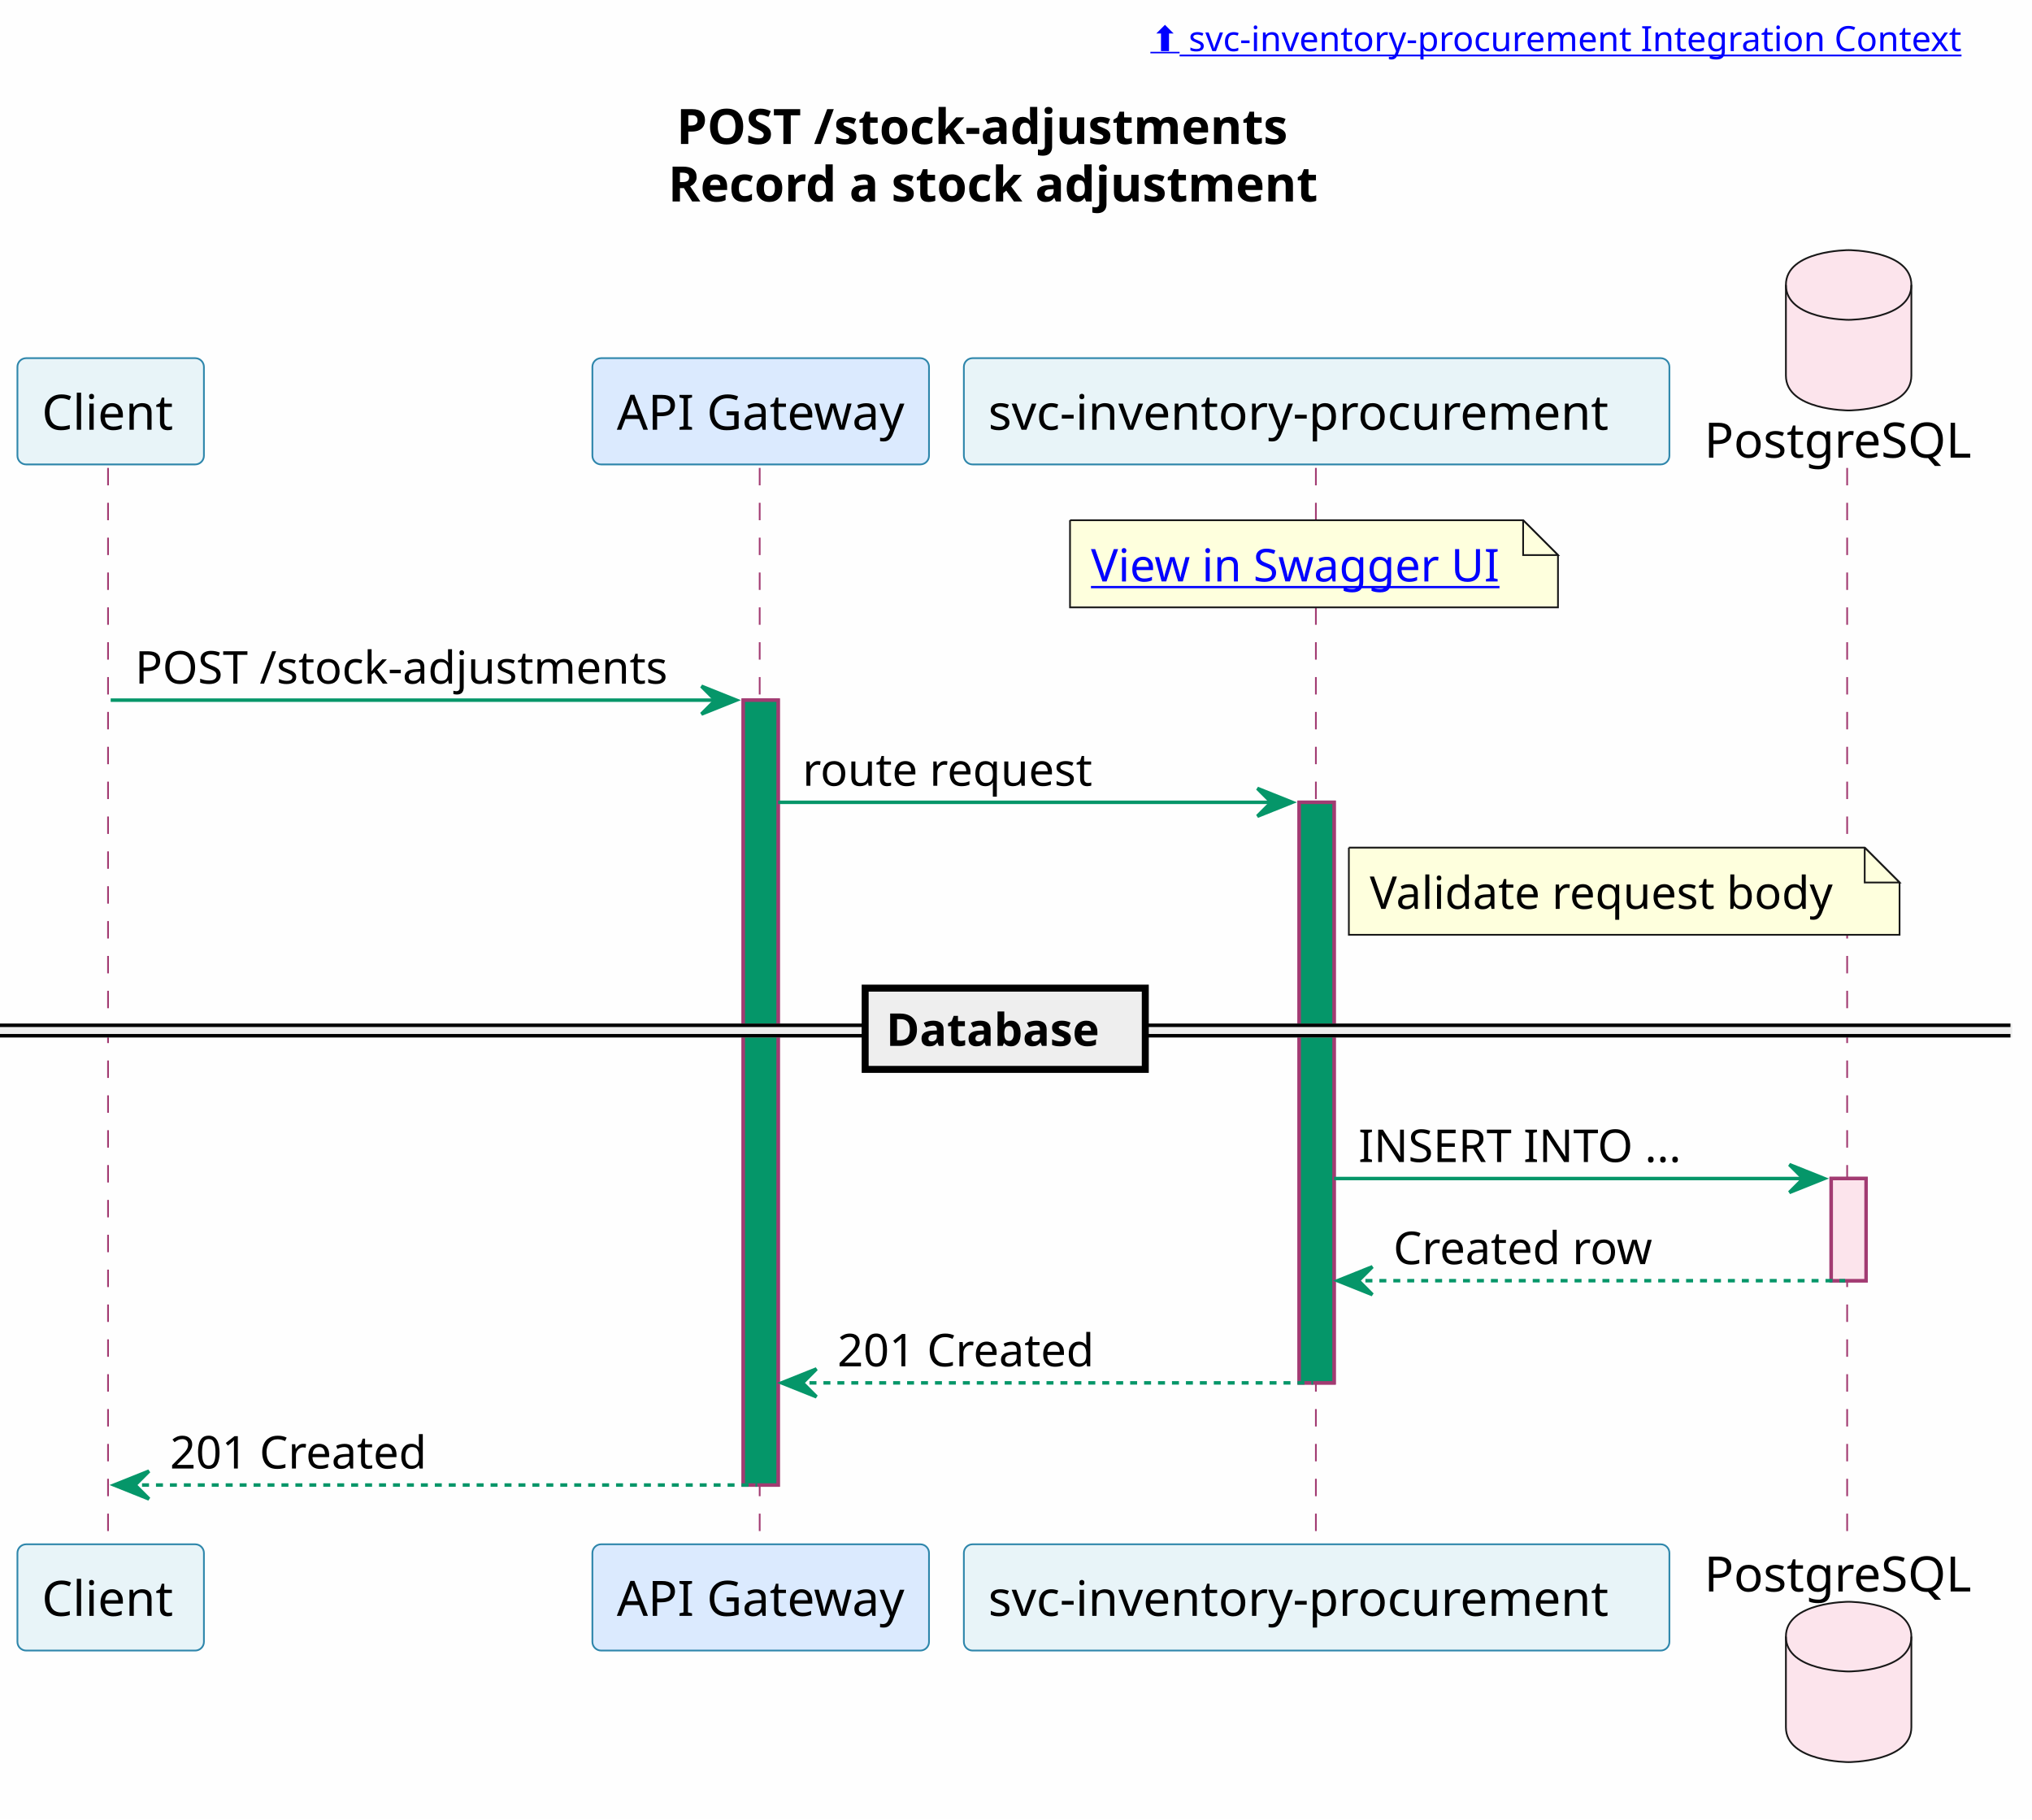
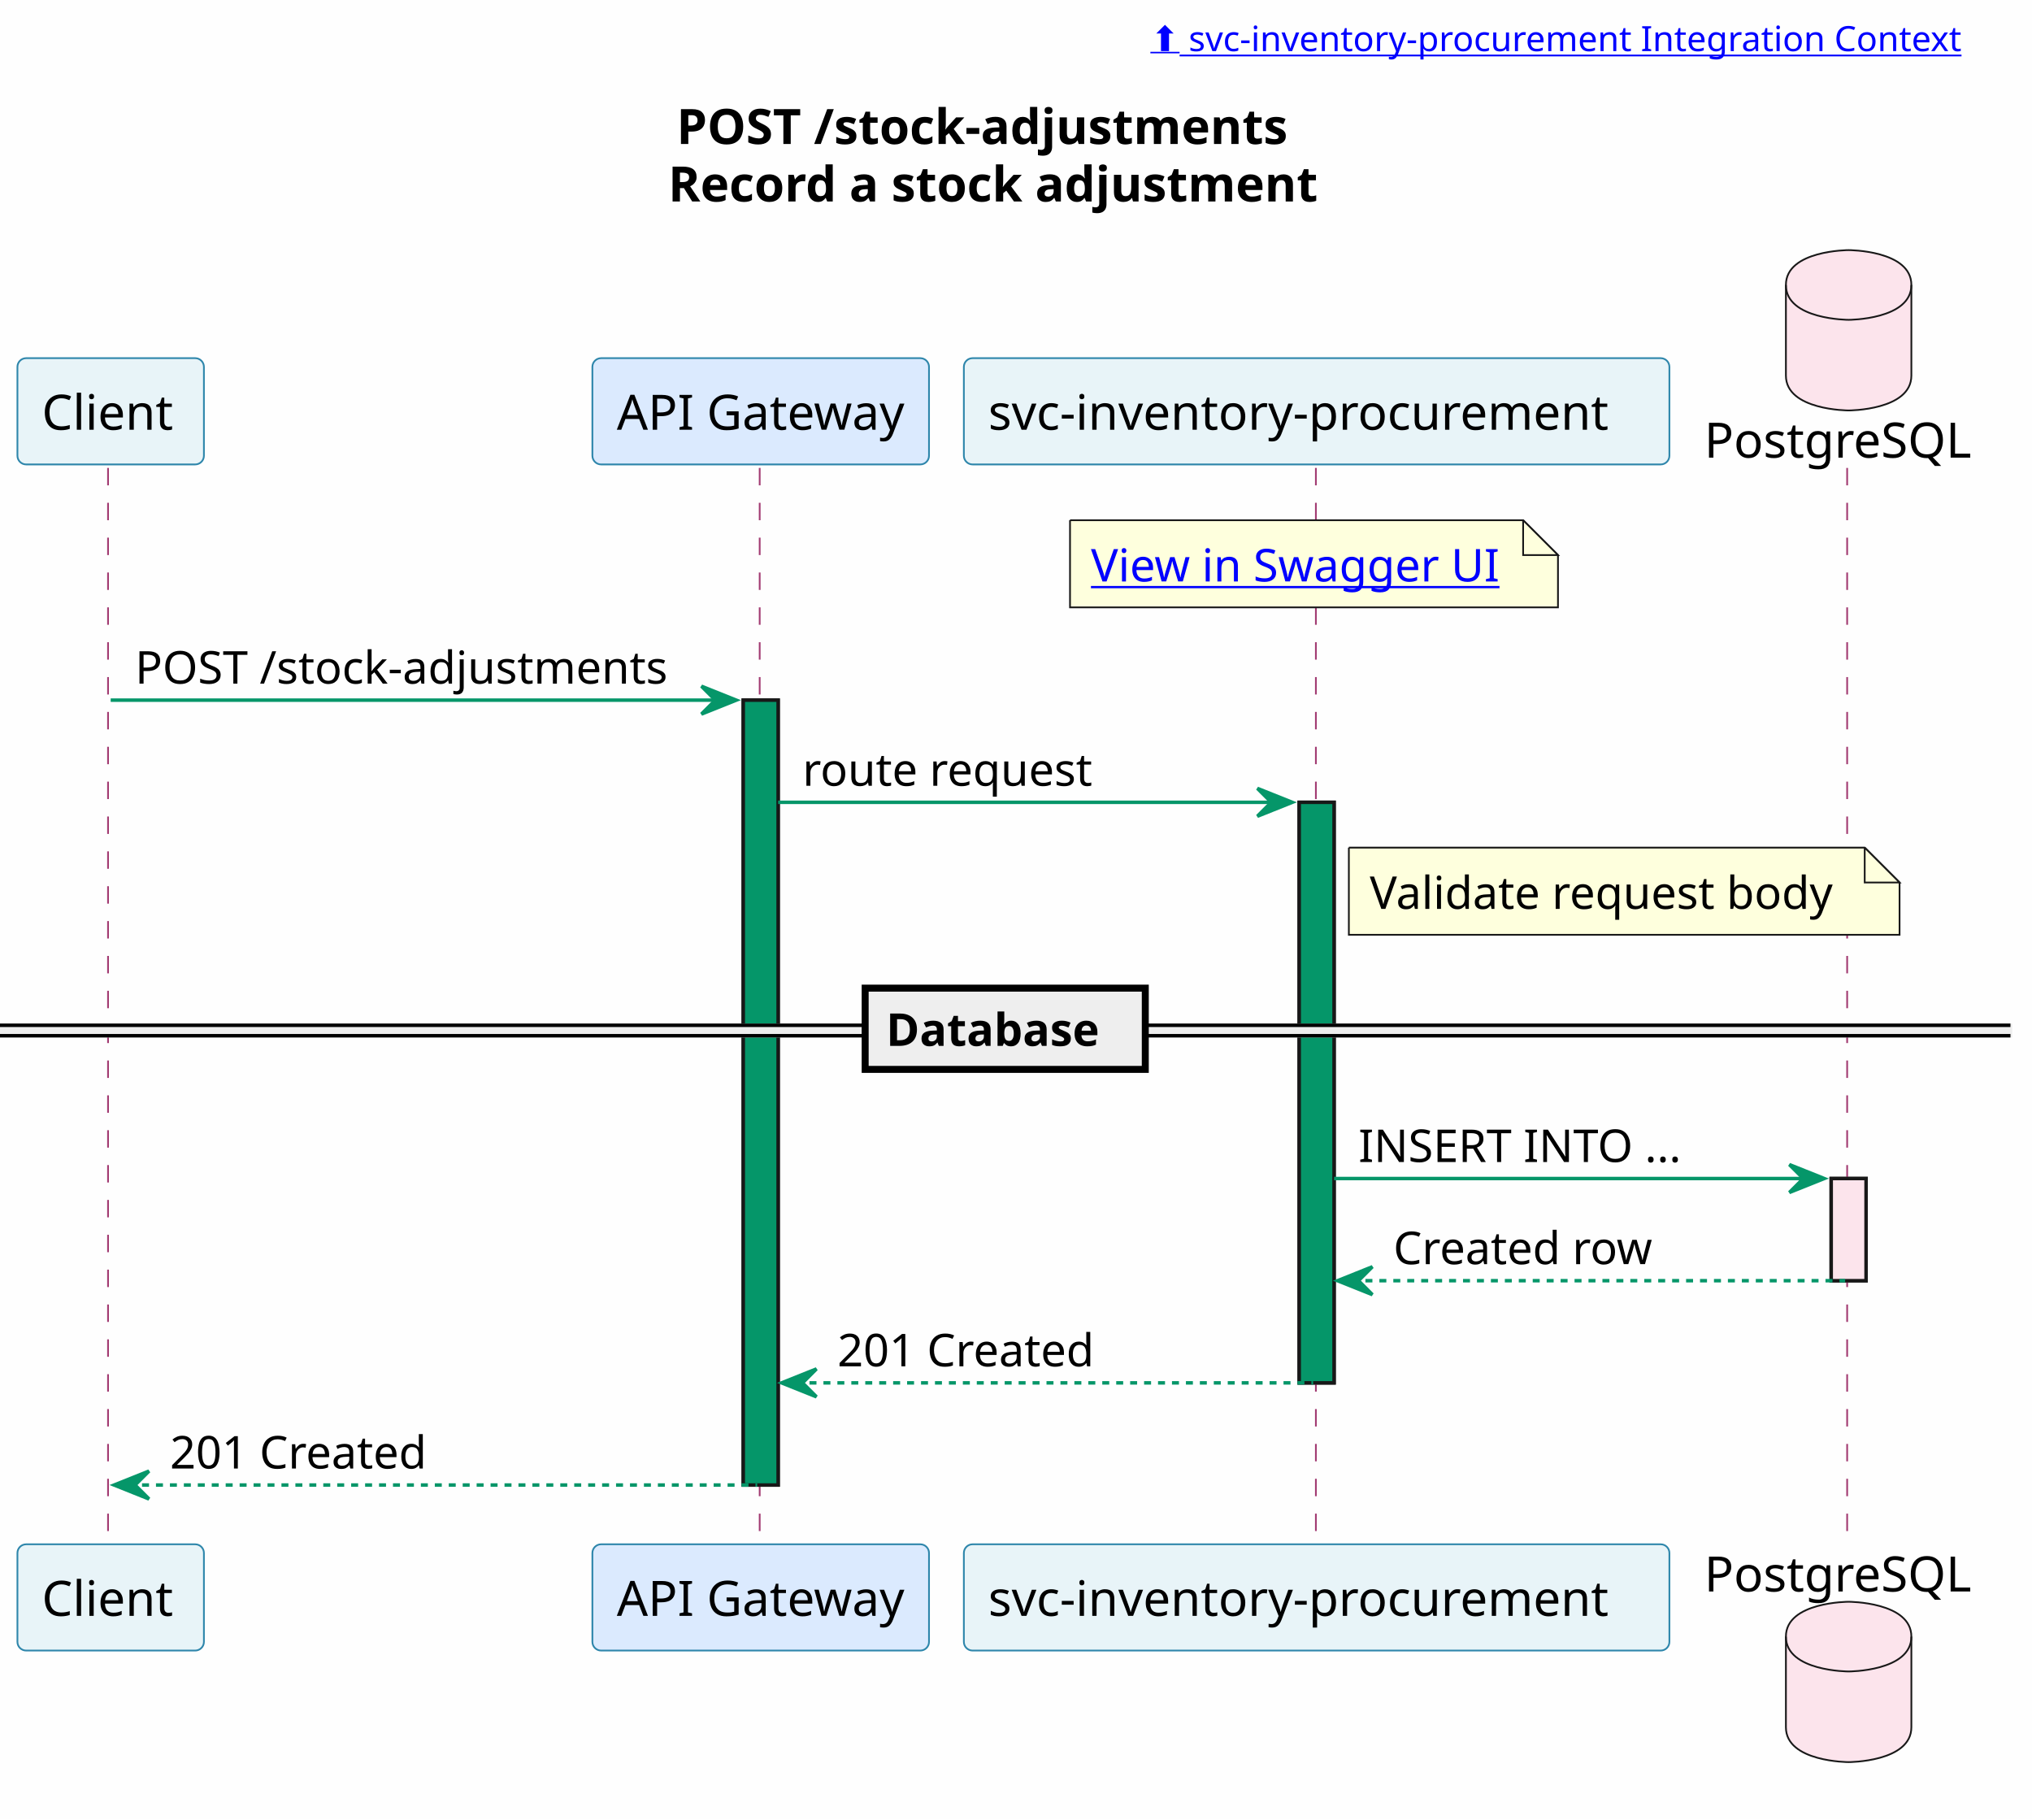
<svg xmlns="http://www.w3.org/2000/svg" xmlns:xlink="http://www.w3.org/1999/xlink" contentStyleType="text/css" data-diagram-type="SEQUENCE" height="522px" preserveAspectRatio="none" style="width:583px;height:522px;background:#FEFEFE;" version="1.1" viewBox="0 0 583 522" width="583px" zoomAndPan="magnify">
  <defs />
  <g>
    <rect fill="#FEFEFE" height="522" style="stroke:none;stroke-width:1;" width="583" x="0" y="0" />
-     <text fill="#000000" font-family="Segoe UI" font-size="14" font-weight="bold" lengthAdjust="spacing" textLength="187.599" x="194.109" y="41.312">POST /stock-adjustments</text>
-     <text fill="#000000" font-family="Segoe UI" font-size="14" font-weight="bold" lengthAdjust="spacing" textLength="192.411" x="191.703" y="57.801">Record a stock adjustment</text>
+     <text fill="#000000" font-family="'Segoe UI'" font-size="14" font-weight="bold" lengthAdjust="spacing" textLength="187.599" x="194.109" y="41.312">POST /stock-adjustments</text>
+     <text fill="#000000" font-family="'Segoe UI'" font-size="14" font-weight="bold" lengthAdjust="spacing" textLength="192.411" x="191.703" y="57.801">Record a stock adjustment</text>
    <g>
-       <rect fill="#059669" height="225.174" style="stroke:#A23B72;stroke-width:1;" width="10" x="213.252" y="200.863" />
+       <rect fill="#059669" height="225.174" style="stroke:#181818;stroke-width:1;" width="10" x="213.252" y="200.863" />
    </g>
    <g>
-       <rect fill="#059669" height="166.553" style="stroke:#A23B72;stroke-width:1;" width="10" x="372.754" y="230.174" />
+       <rect fill="#059669" height="166.553" style="stroke:#181818;stroke-width:1;" width="10" x="372.754" y="230.174" />
    </g>
    <g>
-       <rect fill="#FCE4EC" height="29.311" style="stroke:#A23B72;stroke-width:1;" width="10" x="525.392" y="338.106" />
+       <rect fill="#FCE4EC" height="29.311" style="stroke:#181818;stroke-width:1;" width="10" x="525.392" y="338.106" />
    </g>
-     <g>
-       <rect fill="#000000" fill-opacity="0" height="309.795" width="8" x="27.752" y="134.242" />
-       <line style="stroke:#A23B72;stroke-width:0.5;stroke-dasharray:5,5;" x1="31" x2="31" y1="134.242" y2="444.037" />
+     <g class="participant-lifeline" data-entity-uid="part1" data-qualified-name="Client" id="part1-lifeline">
+       <g>
+         <rect fill="#000000" fill-opacity="0" height="309.795" width="8" x="27.752" y="134.242" />
+         <line style="stroke:#A23B72;stroke-width:0.5;stroke-dasharray:5,5;" x1="31" x2="31" y1="134.242" y2="444.037" />
+       </g>
    </g>
-     <g>
-       <rect fill="#000000" fill-opacity="0" height="309.795" width="8" x="214.252" y="134.242" />
-       <line style="stroke:#A23B72;stroke-width:0.5;stroke-dasharray:5,5;" x1="217.963" x2="217.963" y1="134.242" y2="444.037" />
+     <g class="participant-lifeline" data-entity-uid="part2" data-qualified-name="GW" id="part2-lifeline">
+       <g>
+         <rect fill="#000000" fill-opacity="0" height="309.795" width="8" x="214.252" y="134.242" />
+         <line style="stroke:#A23B72;stroke-width:0.5;stroke-dasharray:5,5;" x1="217.963" x2="217.963" y1="134.242" y2="444.037" />
+       </g>
    </g>
-     <g>
-       <rect fill="#000000" fill-opacity="0" height="309.795" width="8" x="373.754" y="134.242" />
-       <line style="stroke:#A23B72;stroke-width:0.5;stroke-dasharray:5,5;" x1="377.541" x2="377.541" y1="134.242" y2="444.037" />
+     <g class="participant-lifeline" data-entity-uid="part3" data-qualified-name="Svc" id="part3-lifeline">
+       <g>
+         <rect fill="#000000" fill-opacity="0" height="309.795" width="8" x="373.754" y="134.242" />
+         <line style="stroke:#A23B72;stroke-width:0.5;stroke-dasharray:5,5;" x1="377.541" x2="377.541" y1="134.242" y2="444.037" />
+       </g>
    </g>
-     <g>
-       <rect fill="#000000" fill-opacity="0" height="309.795" width="8" x="526.392" y="134.242" />
-       <line style="stroke:#A23B72;stroke-width:0.5;stroke-dasharray:5,5;" x1="529.967" x2="529.967" y1="134.242" y2="444.037" />
+     <g class="participant-lifeline" data-entity-uid="part4" data-qualified-name="DB" id="part4-lifeline">
+       <g>
+         <rect fill="#000000" fill-opacity="0" height="309.795" width="8" x="526.392" y="134.242" />
+         <line style="stroke:#A23B72;stroke-width:0.5;stroke-dasharray:5,5;" x1="529.967" x2="529.967" y1="134.242" y2="444.037" />
+       </g>
    </g>
-     <g class="participant participant-head" data-participant="Client">
+     <g class="participant participant-head" data-entity-uid="part1" data-qualified-name="Client" id="part1-head">
      <a href="/applications/" target="_top" title="/applications/" xlink:actuate="onRequest" xlink:href="/applications/" xlink:show="new" xlink:title="/applications/" xlink:type="simple">
        <rect fill="#E8F4F8" height="30.488" rx="2.5" ry="2.5" style="stroke:#2E86AB;stroke-width:0.5;" width="53.505" x="5" y="102.754" />
-         <text fill="#000000" font-family="Segoe UI" font-size="14" lengthAdjust="spacing" textLength="39.505" x="12" y="123.289">Client</text>
+         <text fill="#000000" font-family="'Segoe UI'" font-size="14" lengthAdjust="spacing" textLength="39.505" x="12" y="123.289">Client</text>
      </a>
    </g>
-     <g class="participant participant-tail" data-participant="Client">
+     <g class="participant participant-tail" data-entity-uid="part1" data-qualified-name="Client" id="part1-tail">
      <a href="/applications/" target="_top" title="/applications/" xlink:actuate="onRequest" xlink:href="/applications/" xlink:show="new" xlink:title="/applications/" xlink:type="simple">
        <rect fill="#E8F4F8" height="30.488" rx="2.5" ry="2.5" style="stroke:#2E86AB;stroke-width:0.5;" width="53.505" x="5" y="443.037" />
-         <text fill="#000000" font-family="Segoe UI" font-size="14" lengthAdjust="spacing" textLength="39.505" x="12" y="463.572">Client</text>
+         <text fill="#000000" font-family="'Segoe UI'" font-size="14" lengthAdjust="spacing" textLength="39.505" x="12" y="463.572">Client</text>
      </a>
    </g>
-     <g class="participant participant-head" data-participant="GW">
-       <rect fill="#DBEAFE" height="30.488" rx="2.5" ry="2.5" style="stroke:#2E86AB;stroke-width:0.5;" width="96.578" x="169.963" y="102.754" />
-       <text fill="#000000" font-family="Segoe UI" font-size="14" lengthAdjust="spacing" textLength="82.578" x="176.963" y="123.289">API Gateway</text>
+     <g class="participant participant-head" data-entity-uid="part2" data-qualified-name="GW" id="part2-head">
+       <a href="/actors/#api-gateway" target="_top" title="/actors/#api-gateway" xlink:actuate="onRequest" xlink:href="/actors/#api-gateway" xlink:show="new" xlink:title="/actors/#api-gateway" xlink:type="simple">
+         <rect fill="#DBEAFE" height="30.488" rx="2.5" ry="2.5" style="stroke:#2E86AB;stroke-width:0.5;" width="96.578" x="169.963" y="102.754" />
+         <text fill="#000000" font-family="'Segoe UI'" font-size="14" lengthAdjust="spacing" textLength="82.578" x="176.963" y="123.289">API Gateway</text>
+       </a>
    </g>
-     <g class="participant participant-tail" data-participant="GW">
-       <rect fill="#DBEAFE" height="30.488" rx="2.5" ry="2.5" style="stroke:#2E86AB;stroke-width:0.5;" width="96.578" x="169.963" y="443.037" />
-       <text fill="#000000" font-family="Segoe UI" font-size="14" lengthAdjust="spacing" textLength="82.578" x="176.963" y="463.572">API Gateway</text>
+     <g class="participant participant-tail" data-entity-uid="part2" data-qualified-name="GW" id="part2-tail">
+       <a href="/actors/#api-gateway" target="_top" title="/actors/#api-gateway" xlink:actuate="onRequest" xlink:href="/actors/#api-gateway" xlink:show="new" xlink:title="/actors/#api-gateway" xlink:type="simple">
+         <rect fill="#DBEAFE" height="30.488" rx="2.5" ry="2.5" style="stroke:#2E86AB;stroke-width:0.5;" width="96.578" x="169.963" y="443.037" />
+         <text fill="#000000" font-family="'Segoe UI'" font-size="14" lengthAdjust="spacing" textLength="82.578" x="176.963" y="463.572">API Gateway</text>
+       </a>
    </g>
-     <g class="participant participant-head" data-participant="Svc">
+     <g class="participant participant-head" data-entity-uid="part3" data-qualified-name="Svc" id="part3-head">
      <a href="/microservices/svc-inventory-procurement/" target="_top" title="/microservices/svc-inventory-procurement/" xlink:actuate="onRequest" xlink:href="/microservices/svc-inventory-procurement/" xlink:show="new" xlink:title="/microservices/svc-inventory-procurement/" xlink:type="simple">
        <rect fill="#E8F4F8" height="30.488" rx="2.5" ry="2.5" style="stroke:#2E86AB;stroke-width:0.5;" width="202.426" x="276.541" y="102.754" />
-         <text fill="#000000" font-family="Segoe UI" font-size="14" lengthAdjust="spacing" textLength="188.426" x="283.541" y="123.289">svc-inventory-procurement</text>
+         <text fill="#000000" font-family="'Segoe UI'" font-size="14" lengthAdjust="spacing" textLength="188.426" x="283.541" y="123.289">svc-inventory-procurement</text>
      </a>
    </g>
-     <g class="participant participant-tail" data-participant="Svc">
+     <g class="participant participant-tail" data-entity-uid="part3" data-qualified-name="Svc" id="part3-tail">
      <a href="/microservices/svc-inventory-procurement/" target="_top" title="/microservices/svc-inventory-procurement/" xlink:actuate="onRequest" xlink:href="/microservices/svc-inventory-procurement/" xlink:show="new" xlink:title="/microservices/svc-inventory-procurement/" xlink:type="simple">
        <rect fill="#E8F4F8" height="30.488" rx="2.5" ry="2.5" style="stroke:#2E86AB;stroke-width:0.5;" width="202.426" x="276.541" y="443.037" />
-         <text fill="#000000" font-family="Segoe UI" font-size="14" lengthAdjust="spacing" textLength="188.426" x="283.541" y="463.572">svc-inventory-procurement</text>
+         <text fill="#000000" font-family="'Segoe UI'" font-size="14" lengthAdjust="spacing" textLength="188.426" x="283.541" y="463.572">svc-inventory-procurement</text>
      </a>
    </g>
-     <g class="participant participant-head" data-participant="DB">
-       <text fill="#000000" font-family="Segoe UI" font-size="14" lengthAdjust="spacing" textLength="76.85" x="488.967" y="131.289">PostgreSQL</text>
+     <g class="participant participant-head" data-entity-uid="part4" data-qualified-name="DB" id="part4-head">
+       <text fill="#000000" font-family="'Segoe UI'" font-size="14" lengthAdjust="spacing" textLength="76.85" x="488.967" y="131.289">PostgreSQL</text>
      <path d="M512.392,81.754 C512.392,71.754 530.392,71.754 530.392,71.754 C530.392,71.754 548.392,71.754 548.392,81.754 L548.392,107.754 C548.392,117.754 530.392,117.754 530.392,117.754 C530.392,117.754 512.392,117.754 512.392,107.754 L512.392,81.754" fill="#FCE4EC" style="stroke:#181818;stroke-width:0.5;" />
      <path d="M512.392,81.754 C512.392,91.754 530.392,91.754 530.392,91.754 C530.392,91.754 548.392,91.754 548.392,81.754" fill="none" style="stroke:#181818;stroke-width:0.5;" />
    </g>
-     <g class="participant participant-tail" data-participant="DB">
-       <text fill="#000000" font-family="Segoe UI" font-size="14" lengthAdjust="spacing" textLength="76.85" x="488.967" y="456.572">PostgreSQL</text>
+     <g class="participant participant-tail" data-entity-uid="part4" data-qualified-name="DB" id="part4-tail">
+       <text fill="#000000" font-family="'Segoe UI'" font-size="14" lengthAdjust="spacing" textLength="76.85" x="488.967" y="456.572">PostgreSQL</text>
      <path d="M512.392,469.525 C512.392,459.525 530.392,459.525 530.392,459.525 C530.392,459.525 548.392,459.525 548.392,469.525 L548.392,495.525 C548.392,505.525 530.392,505.525 530.392,505.525 C530.392,505.525 512.392,505.525 512.392,495.525 L512.392,469.525" fill="#FCE4EC" style="stroke:#181818;stroke-width:0.5;" />
      <path d="M512.392,469.525 C512.392,479.525 530.392,479.525 530.392,479.525 C530.392,479.525 548.392,479.525 548.392,469.525" fill="none" style="stroke:#181818;stroke-width:0.5;" />
    </g>
    <g>
-       <rect fill="#059669" height="225.174" style="stroke:#A23B72;stroke-width:1;" width="10" x="213.252" y="200.863" />
+       <rect fill="#059669" height="225.174" style="stroke:#181818;stroke-width:1;" width="10" x="213.252" y="200.863" />
    </g>
    <g>
-       <rect fill="#059669" height="166.553" style="stroke:#A23B72;stroke-width:1;" width="10" x="372.754" y="230.174" />
+       <rect fill="#059669" height="166.553" style="stroke:#181818;stroke-width:1;" width="10" x="372.754" y="230.174" />
    </g>
    <g>
-       <rect fill="#FCE4EC" height="29.311" style="stroke:#A23B72;stroke-width:1;" width="10" x="525.392" y="338.106" />
+       <rect fill="#FCE4EC" height="29.311" style="stroke:#181818;stroke-width:1;" width="10" x="525.392" y="338.106" />
    </g>
    <path d="M307,149.242 L307,174.242 L447,174.242 L447,159.242 L437,149.242 L307,149.242" fill="#FEFFDD" style="stroke:#181818;stroke-width:0.5;" />
    <path d="M437,149.242 L437,159.242 L447,159.242 L437,149.242" fill="#FEFFDD" style="stroke:#181818;stroke-width:0.5;" />
    <a href="/services/api/svc-inventory-procurement.html" target="_top" title="/services/api/svc-inventory-procurement.html" xlink:actuate="onRequest" xlink:href="/services/api/svc-inventory-procurement.html" xlink:show="new" xlink:title="/services/api/svc-inventory-procurement.html" xlink:type="simple">
-       <text fill="#0000FF" font-family="Segoe UI" font-size="13" lengthAdjust="spacing" text-decoration="underline" textLength="119.406" x="313" y="166.81">View in Swagger UI</text>
+       <text fill="#0000FF" font-family="'Segoe UI'" font-size="13" lengthAdjust="spacing" text-decoration="underline" textLength="119.406" x="313" y="166.81">View in Swagger UI</text>
    </a>
-     <g class="message" data-participant-1="Client" data-participant-2="GW">
+     <g class="message" data-entity-1="part1" data-entity-2="part2" id="msg1">
      <polygon fill="#059669" points="201.252,196.863,211.252,200.863,201.252,204.863,205.252,200.863" style="stroke:#059669;stroke-width:1;" />
      <line style="stroke:#059669;stroke-width:1;" x1="31.752" x2="207.252" y1="200.863" y2="200.863" />
-       <text fill="#000000" font-family="Segoe UI" font-size="13" lengthAdjust="spacing" textLength="162.5" x="38.752" y="196.121">POST /stock-adjustments</text>
+       <text fill="#000000" font-family="'Segoe UI'" font-size="13" lengthAdjust="spacing" textLength="162.5" x="38.752" y="196.121">POST /stock-adjustments</text>
    </g>
-     <g class="message" data-participant-1="GW" data-participant-2="Svc">
+     <g class="message" data-entity-1="part2" data-entity-2="part3" id="msg2">
      <polygon fill="#059669" points="360.754,226.174,370.754,230.174,360.754,234.174,364.754,230.174" style="stroke:#059669;stroke-width:1;" />
      <line style="stroke:#059669;stroke-width:1;" x1="223.252" x2="366.754" y1="230.174" y2="230.174" />
-       <text fill="#000000" font-family="Segoe UI" font-size="13" lengthAdjust="spacing" textLength="85.135" x="230.252" y="225.432">route request</text>
+       <text fill="#000000" font-family="'Segoe UI'" font-size="13" lengthAdjust="spacing" textLength="85.135" x="230.252" y="225.432">route request</text>
    </g>
    <path d="M387,243.174 L387,268.174 L545,268.174 L545,253.174 L535,243.174 L387,243.174" fill="#FEFFDD" style="stroke:#181818;stroke-width:0.5;" />
    <path d="M535,243.174 L535,253.174 L545,253.174 L535,243.174" fill="#FEFFDD" style="stroke:#181818;stroke-width:0.5;" />
-     <text fill="#000000" font-family="Segoe UI" font-size="13" lengthAdjust="spacing" textLength="137.573" x="393" y="260.742">Validate request body</text>
+     <text fill="#000000" font-family="'Segoe UI'" font-size="13" lengthAdjust="spacing" textLength="137.573" x="393" y="260.742">Validate request body</text>
    <rect fill="#EEEEEE" height="3" style="stroke:#EEEEEE;stroke-width:1;" width="576.817" x="0" y="294.14" />
    <line style="stroke:#000000;stroke-width:1;" x1="0" x2="576.817" y1="294.14" y2="294.14" />
    <line style="stroke:#000000;stroke-width:1;" x1="0" x2="576.817" y1="297.14" y2="297.14" />
    <rect fill="#EEEEEE" height="23.311" style="stroke:#000000;stroke-width:2;" width="80.371" x="248.223" y="283.484" />
-     <text fill="#000000" font-family="Segoe UI" font-size="13" font-weight="bold" lengthAdjust="spacing" textLength="62.086" x="254.223" y="300.053">Database</text>
-     <g class="message" data-participant-1="Svc" data-participant-2="DB">
+     <text fill="#000000" font-family="'Segoe UI'" font-size="13" font-weight="bold" lengthAdjust="spacing" textLength="62.086" x="254.223" y="300.053">Database</text>
+     <g class="message" data-entity-1="part3" data-entity-2="part4" id="msg3">
      <polygon fill="#059669" points="513.392,334.106,523.392,338.106,513.392,342.106,517.392,338.106" style="stroke:#059669;stroke-width:1;" />
      <line style="stroke:#059669;stroke-width:1;" x1="382.754" x2="519.392" y1="338.106" y2="338.106" />
-       <text fill="#000000" font-family="Segoe UI" font-size="13" lengthAdjust="spacing" textLength="96.072" x="389.754" y="333.363">INSERT INTO ...</text>
+       <text fill="#000000" font-family="'Segoe UI'" font-size="13" lengthAdjust="spacing" textLength="96.072" x="389.754" y="333.363">INSERT INTO ...</text>
    </g>
-     <g class="message" data-participant-1="DB" data-participant-2="Svc">
+     <g class="message" data-entity-1="part4" data-entity-2="part3" id="msg4">
      <polygon fill="#059669" points="393.754,363.416,383.754,367.416,393.754,371.416,389.754,367.416" style="stroke:#059669;stroke-width:1;" />
      <line style="stroke:#059669;stroke-width:1;stroke-dasharray:2,2;" x1="387.754" x2="529.392" y1="367.416" y2="367.416" />
-       <text fill="#000000" font-family="Segoe UI" font-size="13" lengthAdjust="spacing" textLength="76.457" x="399.754" y="362.674">Created row</text>
+       <text fill="#000000" font-family="'Segoe UI'" font-size="13" lengthAdjust="spacing" textLength="76.457" x="399.754" y="362.674">Created row</text>
    </g>
-     <g class="message" data-participant-1="Svc" data-participant-2="GW">
+     <g class="message" data-entity-1="part3" data-entity-2="part2" id="msg5">
      <polygon fill="#059669" points="234.252,392.727,224.252,396.727,234.252,400.727,230.252,396.727" style="stroke:#059669;stroke-width:1;" />
      <line style="stroke:#059669;stroke-width:1;stroke-dasharray:2,2;" x1="228.252" x2="376.754" y1="396.727" y2="396.727" />
-       <text fill="#000000" font-family="Segoe UI" font-size="13" lengthAdjust="spacing" textLength="77.797" x="240.252" y="391.984">201 Created</text>
+       <text fill="#000000" font-family="'Segoe UI'" font-size="13" lengthAdjust="spacing" textLength="77.797" x="240.252" y="391.984">201 Created</text>
    </g>
-     <g class="message" data-participant-1="GW" data-participant-2="Client">
+     <g class="message" data-entity-1="part2" data-entity-2="part1" id="msg6">
      <polygon fill="#059669" points="42.752,422.037,32.752,426.037,42.752,430.037,38.752,426.037" style="stroke:#059669;stroke-width:1;" />
      <line style="stroke:#059669;stroke-width:1;stroke-dasharray:2,2;" x1="36.752" x2="217.252" y1="426.037" y2="426.037" />
-       <text fill="#000000" font-family="Segoe UI" font-size="13" lengthAdjust="spacing" textLength="77.797" x="48.752" y="421.295">201 Created</text>
+       <text fill="#000000" font-family="'Segoe UI'" font-size="13" lengthAdjust="spacing" textLength="77.797" x="48.752" y="421.295">201 Created</text>
    </g>
    <a href="/microservices/svc-inventory-procurement/#integration-context" target="_top" title="/microservices/svc-inventory-procurement/#integration-context" xlink:actuate="onRequest" xlink:href="/microservices/svc-inventory-procurement/#integration-context" xlink:show="new" xlink:title="/microservices/svc-inventory-procurement/#integration-context" xlink:type="simple">
-       <text fill="#0000FF" font-family="Segoe UI" font-size="10" lengthAdjust="spacing" text-decoration="underline" textLength="245.762" x="330.055" y="14.668">⬆ svc-inventory-procurement Integration Context</text>
+       <text fill="#0000FF" font-family="'Segoe UI'" font-size="10" lengthAdjust="spacing" text-decoration="underline" textLength="245.762" x="330.055" y="14.668">⬆ svc-inventory-procurement Integration Context</text>
    </a>
  </g>
</svg>
